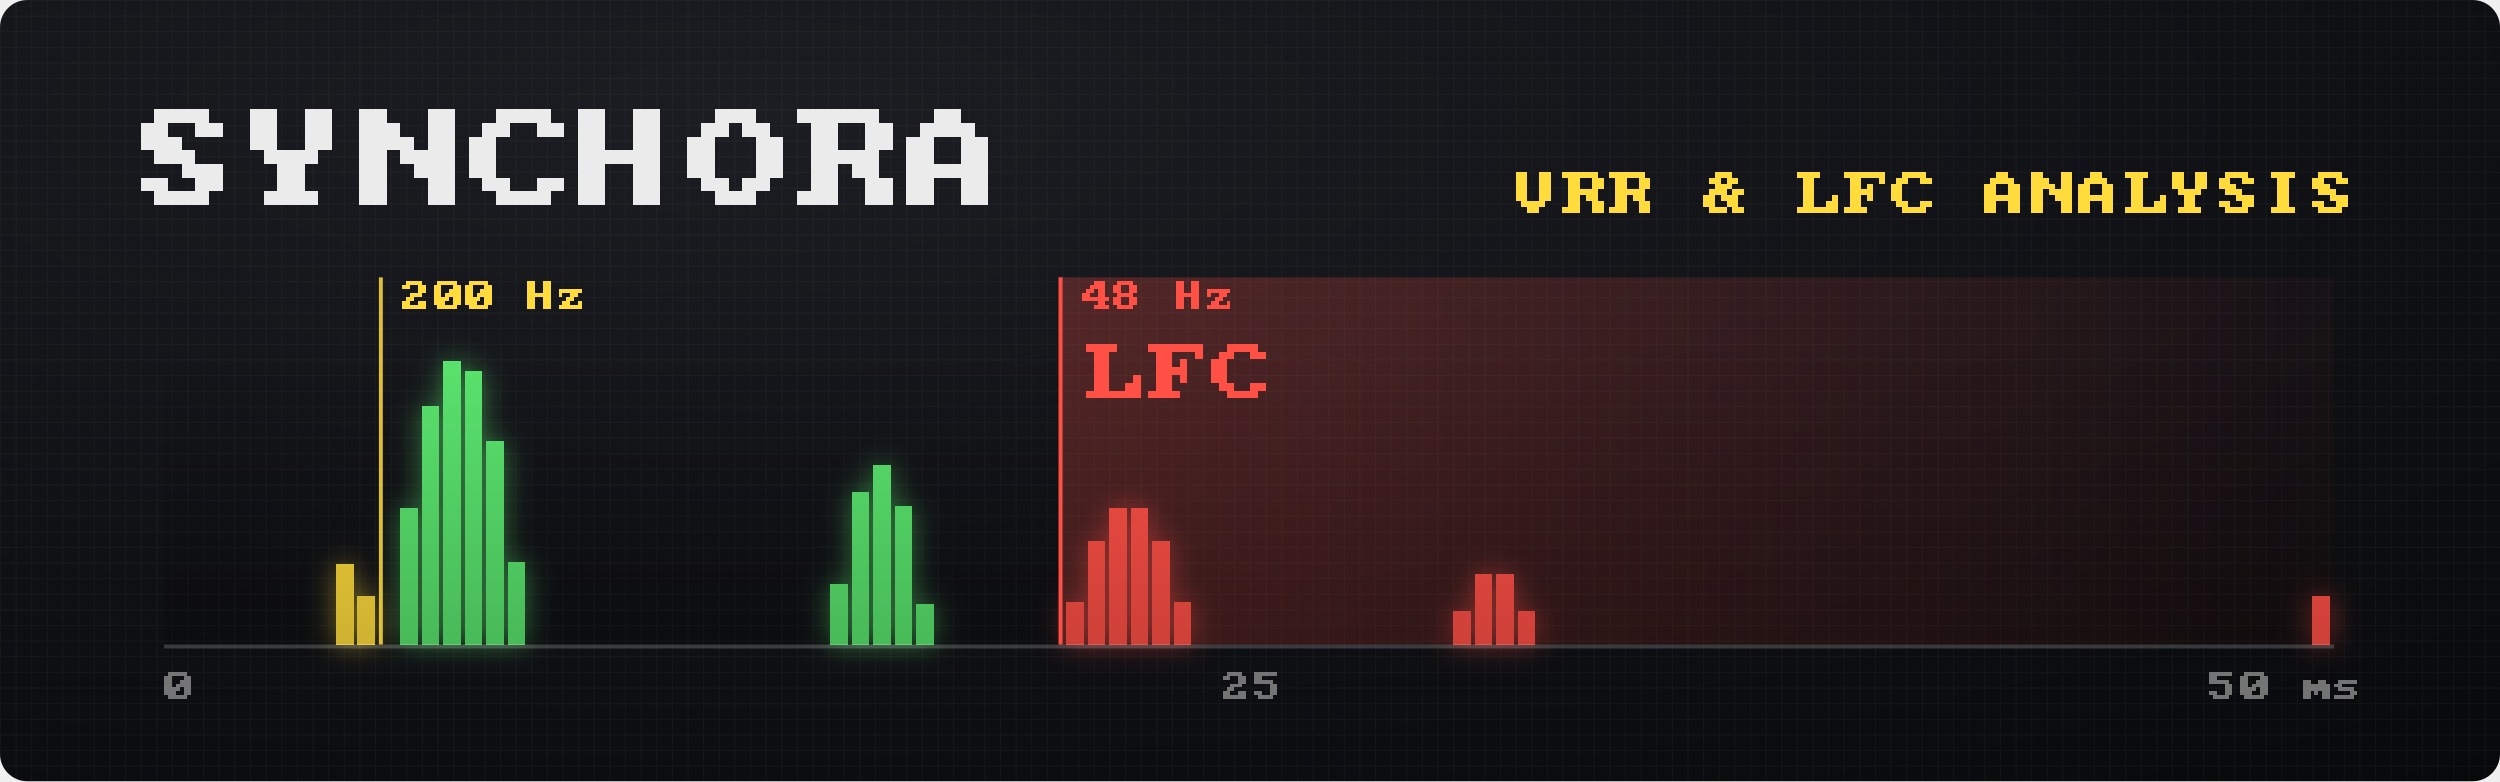
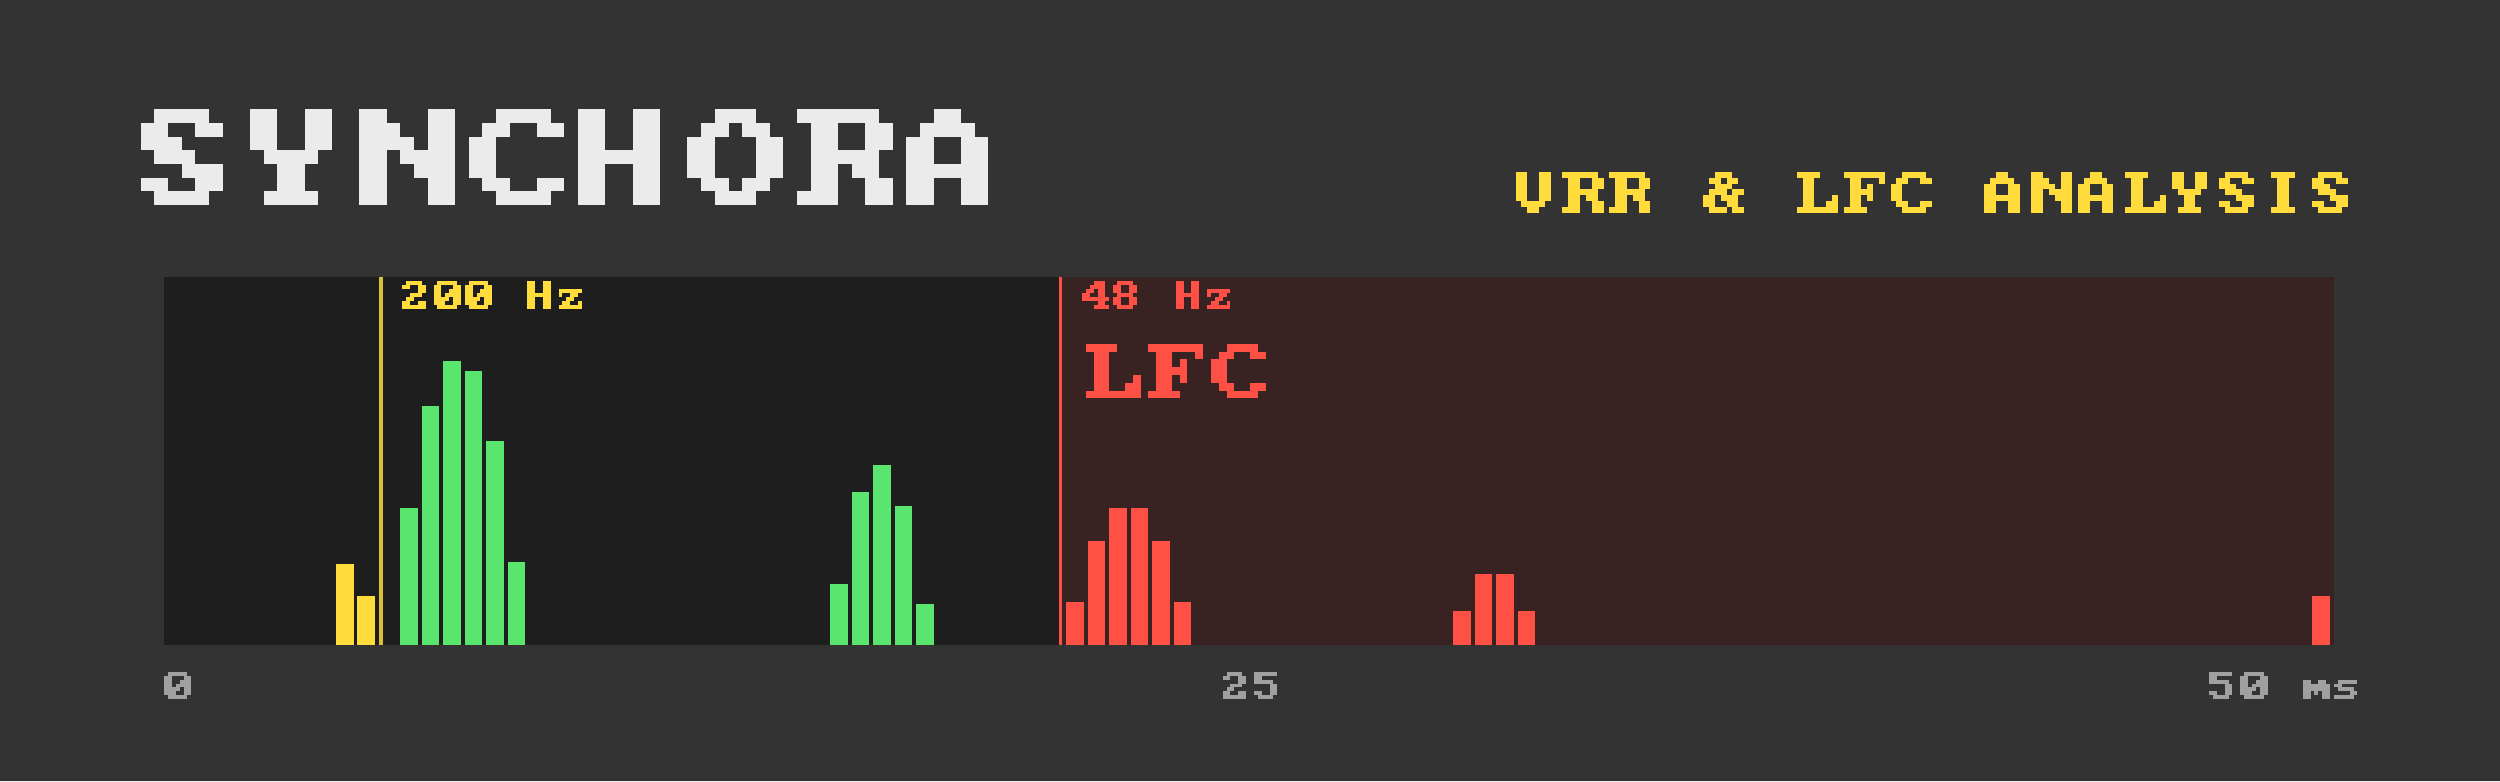
- <svg xmlns="http://www.w3.org/2000/svg" width="1280" height="400" viewBox="0 0 1280 400">
-   <defs>
-     <radialGradient id="bg" cx="0.3" cy="0.15" r="1.1">
-       <stop offset="0" stop-color="#1b1d22" />
-       <stop offset="0.55" stop-color="#101115" />
-       <stop offset="1" stop-color="#08090b" />
-     </radialGradient>
-     <pattern id="grid" width="8" height="8" patternUnits="userSpaceOnUse">
-       <path d="M8 0H0V8" fill="none" stroke="#ffffff" stroke-opacity="0.035" stroke-width="1" />
-     </pattern>
-     <linearGradient id="lfc" x1="0" y1="0" x2="1" y2="0">
-       <stop offset="0" stop-color="#ff5046" stop-opacity="0.26" />
-       <stop offset="1" stop-color="#ff5046" stop-opacity="0.03" />
-     </linearGradient>
-     <linearGradient id="fade" x1="0" y1="0" x2="0" y2="1">
-       <stop offset="0" stop-color="#000" stop-opacity="0" />
-       <stop offset="1" stop-color="#000" stop-opacity="0.55" />
-     </linearGradient>
-     <filter id="glow" x="-20%" y="-40%" width="140%" height="180%">
-       <feGaussianBlur stdDeviation="7" />
-     </filter>
-     <clipPath id="card">
-       <rect width="1280" height="400" rx="14" />
-     </clipPath>
-   </defs>
-   <g clip-path="url(#card)">
-     <rect width="1280" height="400" fill="url(#bg)" />
-     <rect width="1280" height="400" fill="url(#grid)" />
-     <path fill="#ebebeb" shape-rendering="crispEdges" d="M79 56h28v7h-28zM72 63h14v7h-14zM100 63h14v7h-14zM72 70h21v7h-21zM79 77h21v7h-21zM93 84h21v7h-21zM72 91h14v7h-14zM100 91h14v7h-14zM79 98h28v7h-28zM128 56h14v7h-14zM156 56h14v7h-14zM128 63h14v7h-14zM156 63h14v7h-14zM128 70h14v7h-14zM156 70h14v7h-14zM135 77h28v7h-28zM142 84h14v7h-14zM142 91h14v7h-14zM135 98h28v7h-28zM184 56h14v7h-14zM219 56h14v7h-14zM184 63h21v7h-21zM219 63h14v7h-14zM184 70h28v7h-28zM219 70h14v7h-14zM184 77h14v7h-14zM205 77h28v7h-28zM184 84h14v7h-14zM212 84h21v7h-21zM184 91h14v7h-14zM219 91h14v7h-14zM184 98h14v7h-14zM219 98h14v7h-14zM254 56h28v7h-28zM247 63h14v7h-14zM275 63h14v7h-14zM240 70h14v7h-14zM240 77h14v7h-14zM240 84h14v7h-14zM247 91h14v7h-14zM275 91h14v7h-14zM254 98h28v7h-28zM296 56h14v7h-14zM324 56h14v7h-14zM296 63h14v7h-14zM324 63h14v7h-14zM296 70h14v7h-14zM324 70h14v7h-14zM296 77h42v7h-42zM296 84h14v7h-14zM324 84h14v7h-14zM296 91h14v7h-14zM324 91h14v7h-14zM296 98h14v7h-14zM324 98h14v7h-14zM366 56h21v7h-21zM359 63h14v7h-14zM380 63h14v7h-14zM352 70h14v7h-14zM387 70h14v7h-14zM352 77h14v7h-14zM387 77h14v7h-14zM352 84h14v7h-14zM387 84h14v7h-14zM359 91h14v7h-14zM380 91h14v7h-14zM366 98h21v7h-21zM408 56h42v7h-42zM415 63h14v7h-14zM443 63h14v7h-14zM415 70h14v7h-14zM443 70h14v7h-14zM415 77h35v7h-35zM415 84h14v7h-14zM436 84h14v7h-14zM415 91h14v7h-14zM443 91h14v7h-14zM408 98h21v7h-21zM443 98h14v7h-14zM478 56h14v7h-14zM471 63h28v7h-28zM464 70h14v7h-14zM492 70h14v7h-14zM464 77h14v7h-14zM492 77h14v7h-14zM464 84h42v7h-42zM464 91h14v7h-14zM492 91h14v7h-14zM464 98h14v7h-14zM492 98h14v7h-14z" />
-     <path fill="#ffdc3c" shape-rendering="crispEdges" d="M776 88h6v3h-6zM788 88h6v3h-6zM776 91h6v3h-6zM788 91h6v3h-6zM776 94h6v3h-6zM788 94h6v3h-6zM776 97h6v3h-6zM788 97h6v3h-6zM776 100h6v3h-6zM788 100h6v3h-6zM779 103h12v3h-12zM782 106h6v3h-6zM800 88h18v3h-18zM803 91h6v3h-6zM815 91h6v3h-6zM803 94h6v3h-6zM815 94h6v3h-6zM803 97h15v3h-15zM803 100h6v3h-6zM812 100h6v3h-6zM803 103h6v3h-6zM815 103h6v3h-6zM800 106h9v3h-9zM815 106h6v3h-6zM824 88h18v3h-18zM827 91h6v3h-6zM839 91h6v3h-6zM827 94h6v3h-6zM839 94h6v3h-6zM827 97h15v3h-15zM827 100h6v3h-6zM836 100h6v3h-6zM827 103h6v3h-6zM839 103h6v3h-6zM824 106h9v3h-9zM839 106h6v3h-6zM878 88h9v3h-9zM875 91h6v3h-6zM884 91h6v3h-6zM878 94h9v3h-9zM875 97h9v3h-9zM887 97h6v3h-6zM872 100h6v3h-6zM881 100h9v3h-9zM872 103h6v3h-6zM884 103h6v3h-6zM875 106h9v3h-9zM887 106h6v3h-6zM920 88h12v3h-12zM923 91h6v3h-6zM923 94h6v3h-6zM923 97h6v3h-6zM923 100h6v3h-6zM938 100h3v3h-3zM923 103h6v3h-6zM935 103h6v3h-6zM920 106h21v3h-21zM944 88h21v3h-21zM947 91h6v3h-6zM962 91h3v3h-3zM947 94h6v3h-6zM956 94h3v3h-3zM947 97h12v3h-12zM947 100h6v3h-6zM956 100h3v3h-3zM947 103h6v3h-6zM944 106h12v3h-12zM974 88h12v3h-12zM971 91h6v3h-6zM983 91h6v3h-6zM968 94h6v3h-6zM968 97h6v3h-6zM968 100h6v3h-6zM971 103h6v3h-6zM983 103h6v3h-6zM974 106h12v3h-12zM1022 88h6v3h-6zM1019 91h12v3h-12zM1016 94h6v3h-6zM1028 94h6v3h-6zM1016 97h6v3h-6zM1028 97h6v3h-6zM1016 100h18v3h-18zM1016 103h6v3h-6zM1028 103h6v3h-6zM1016 106h6v3h-6zM1028 106h6v3h-6zM1040 88h6v3h-6zM1055 88h6v3h-6zM1040 91h9v3h-9zM1055 91h6v3h-6zM1040 94h12v3h-12zM1055 94h6v3h-6zM1040 97h6v3h-6zM1049 97h12v3h-12zM1040 100h6v3h-6zM1052 100h9v3h-9zM1040 103h6v3h-6zM1055 103h6v3h-6zM1040 106h6v3h-6zM1055 106h6v3h-6zM1070 88h6v3h-6zM1067 91h12v3h-12zM1064 94h6v3h-6zM1076 94h6v3h-6zM1064 97h6v3h-6zM1076 97h6v3h-6zM1064 100h18v3h-18zM1064 103h6v3h-6zM1076 103h6v3h-6zM1064 106h6v3h-6zM1076 106h6v3h-6zM1088 88h12v3h-12zM1091 91h6v3h-6zM1091 94h6v3h-6zM1091 97h6v3h-6zM1091 100h6v3h-6zM1106 100h3v3h-3zM1091 103h6v3h-6zM1103 103h6v3h-6zM1088 106h21v3h-21zM1112 88h6v3h-6zM1124 88h6v3h-6zM1112 91h6v3h-6zM1124 91h6v3h-6zM1112 94h6v3h-6zM1124 94h6v3h-6zM1115 97h12v3h-12zM1118 100h6v3h-6zM1118 103h6v3h-6zM1115 106h12v3h-12zM1139 88h12v3h-12zM1136 91h6v3h-6zM1148 91h6v3h-6zM1136 94h9v3h-9zM1139 97h9v3h-9zM1145 100h9v3h-9zM1136 103h6v3h-6zM1148 103h6v3h-6zM1139 106h12v3h-12zM1163 88h12v3h-12zM1166 91h6v3h-6zM1166 94h6v3h-6zM1166 97h6v3h-6zM1166 100h6v3h-6zM1166 103h6v3h-6zM1163 106h12v3h-12zM1187 88h12v3h-12zM1184 91h6v3h-6zM1196 91h6v3h-6zM1184 94h9v3h-9zM1187 97h9v3h-9zM1193 100h9v3h-9zM1184 103h6v3h-6zM1196 103h6v3h-6zM1187 106h12v3h-12z" />
-     <rect x="542" y="142" width="653" height="188" fill="url(#lfc)" />
-     <g filter="url(#glow)" opacity="0.55">
-       <rect x="172" y="289" width="9" height="41" fill="#ffdc3c" />
-       <rect x="183" y="305" width="9" height="25" fill="#ffdc3c" />
-       <rect x="205" y="260" width="9" height="70" fill="#5ae66e" />
-       <rect x="216" y="208" width="9" height="122" fill="#5ae66e" />
-       <rect x="227" y="185" width="9" height="145" fill="#5ae66e" />
-       <rect x="238" y="190" width="9" height="140" fill="#5ae66e" />
-       <rect x="249" y="226" width="9" height="104" fill="#5ae66e" />
-       <rect x="260" y="288" width="9" height="42" fill="#5ae66e" />
-       <rect x="425" y="299" width="9" height="31" fill="#5ae66e" />
-       <rect x="436" y="252" width="9" height="78" fill="#5ae66e" />
-       <rect x="447" y="238" width="9" height="92" fill="#5ae66e" />
-       <rect x="458" y="259" width="9" height="71" fill="#5ae66e" />
-       <rect x="469" y="309" width="9" height="21" fill="#5ae66e" />
-       <rect x="546" y="308" width="9" height="22" fill="#ff5046" />
-       <rect x="557" y="277" width="9" height="53" fill="#ff5046" />
-       <rect x="568" y="260" width="9" height="70" fill="#ff5046" />
-       <rect x="579" y="260" width="9" height="70" fill="#ff5046" />
-       <rect x="590" y="277" width="9" height="53" fill="#ff5046" />
-       <rect x="601" y="308" width="9" height="22" fill="#ff5046" />
-       <rect x="744" y="313" width="9" height="17" fill="#ff5046" />
-       <rect x="755" y="294" width="9" height="36" fill="#ff5046" />
-       <rect x="766" y="294" width="9" height="36" fill="#ff5046" />
-       <rect x="777" y="313" width="9" height="17" fill="#ff5046" />
-       <rect x="1184" y="305" width="9" height="25" fill="#ff5046" />
-     </g>
-     <g shape-rendering="crispEdges">
-       <rect x="172" y="289" width="9" height="41" fill="#ffdc3c" />
-       <rect x="183" y="305" width="9" height="25" fill="#ffdc3c" />
-       <rect x="205" y="260" width="9" height="70" fill="#5ae66e" />
-       <rect x="216" y="208" width="9" height="122" fill="#5ae66e" />
-       <rect x="227" y="185" width="9" height="145" fill="#5ae66e" />
-       <rect x="238" y="190" width="9" height="140" fill="#5ae66e" />
-       <rect x="249" y="226" width="9" height="104" fill="#5ae66e" />
-       <rect x="260" y="288" width="9" height="42" fill="#5ae66e" />
-       <rect x="425" y="299" width="9" height="31" fill="#5ae66e" />
-       <rect x="436" y="252" width="9" height="78" fill="#5ae66e" />
-       <rect x="447" y="238" width="9" height="92" fill="#5ae66e" />
-       <rect x="458" y="259" width="9" height="71" fill="#5ae66e" />
-       <rect x="469" y="309" width="9" height="21" fill="#5ae66e" />
-       <rect x="546" y="308" width="9" height="22" fill="#ff5046" />
-       <rect x="557" y="277" width="9" height="53" fill="#ff5046" />
-       <rect x="568" y="260" width="9" height="70" fill="#ff5046" />
-       <rect x="579" y="260" width="9" height="70" fill="#ff5046" />
-       <rect x="590" y="277" width="9" height="53" fill="#ff5046" />
-       <rect x="601" y="308" width="9" height="22" fill="#ff5046" />
-       <rect x="744" y="313" width="9" height="17" fill="#ff5046" />
-       <rect x="755" y="294" width="9" height="36" fill="#ff5046" />
-       <rect x="766" y="294" width="9" height="36" fill="#ff5046" />
-       <rect x="777" y="313" width="9" height="17" fill="#ff5046" />
-       <rect x="1184" y="305" width="9" height="25" fill="#ff5046" />
-     </g>
-     <rect x="84" y="172" width="1111" height="158" fill="url(#fade)" opacity="0.35" />
-     <rect x="84" y="330" width="1111" height="2" fill="#ffffff" fill-opacity="0.18" />
-     <rect x="194" y="142" width="2" height="188" fill="#ffdc3c" fill-opacity="0.85" />
-     <rect x="542" y="142" width="2" height="188" fill="#ff5046" />
-     <path fill="#ffdc3c" shape-rendering="crispEdges" d="M208 144h8v2h-8zM206 146h4v2h-4zM214 146h4v2h-4zM214 148h4v2h-4zM210 150h6v2h-6zM208 152h4v2h-4zM206 154h4v2h-4zM214 154h4v2h-4zM206 156h12v2h-12zM224 144h10v2h-10zM222 146h4v2h-4zM232 146h4v2h-4zM222 148h4v2h-4zM230 148h6v2h-6zM222 150h4v2h-4zM228 150h8v2h-8zM222 152h8v2h-8zM232 152h4v2h-4zM222 154h6v2h-6zM232 154h4v2h-4zM224 156h10v2h-10zM240 144h10v2h-10zM238 146h4v2h-4zM248 146h4v2h-4zM238 148h4v2h-4zM246 148h6v2h-6zM238 150h4v2h-4zM244 150h8v2h-8zM238 152h8v2h-8zM248 152h4v2h-4zM238 154h6v2h-6zM248 154h4v2h-4zM240 156h10v2h-10zM270 144h4v2h-4zM278 144h4v2h-4zM270 146h4v2h-4zM278 146h4v2h-4zM270 148h4v2h-4zM278 148h4v2h-4zM270 150h12v2h-12zM270 152h4v2h-4zM278 152h4v2h-4zM270 154h4v2h-4zM278 154h4v2h-4zM270 156h4v2h-4zM278 156h4v2h-4zM286 148h12v2h-12zM286 150h2v2h-2zM292 150h4v2h-4zM290 152h4v2h-4zM288 154h4v2h-4zM296 154h2v2h-2zM286 156h12v2h-12z" />
-     <path fill="#ff5046" shape-rendering="crispEdges" d="M560 144h6v2h-6zM558 146h8v2h-8zM556 148h4v2h-4zM562 148h4v2h-4zM554 150h4v2h-4zM562 150h4v2h-4zM554 152h14v2h-14zM562 154h4v2h-4zM560 156h8v2h-8zM572 144h8v2h-8zM570 146h4v2h-4zM578 146h4v2h-4zM570 148h4v2h-4zM578 148h4v2h-4zM572 150h8v2h-8zM570 152h4v2h-4zM578 152h4v2h-4zM570 154h4v2h-4zM578 154h4v2h-4zM572 156h8v2h-8zM602 144h4v2h-4zM610 144h4v2h-4zM602 146h4v2h-4zM610 146h4v2h-4zM602 148h4v2h-4zM610 148h4v2h-4zM602 150h12v2h-12zM602 152h4v2h-4zM610 152h4v2h-4zM602 154h4v2h-4zM610 154h4v2h-4zM602 156h4v2h-4zM610 156h4v2h-4zM618 148h12v2h-12zM618 150h2v2h-2zM624 150h4v2h-4zM622 152h4v2h-4zM620 154h4v2h-4zM628 154h2v2h-2zM618 156h12v2h-12z" />
-     <path fill="#ff5046" shape-rendering="crispEdges" d="M556 176h16v4h-16zM560 180h8v4h-8zM560 184h8v4h-8zM560 188h8v4h-8zM560 192h8v4h-8zM580 192h4v4h-4zM560 196h8v4h-8zM576 196h8v4h-8zM556 200h28v4h-28zM588 176h28v4h-28zM592 180h8v4h-8zM612 180h4v4h-4zM592 184h8v4h-8zM604 184h4v4h-4zM592 188h16v4h-16zM592 192h8v4h-8zM604 192h4v4h-4zM592 196h8v4h-8zM588 200h16v4h-16zM628 176h16v4h-16zM624 180h8v4h-8zM640 180h8v4h-8zM620 184h8v4h-8zM620 188h8v4h-8zM620 192h8v4h-8zM624 196h8v4h-8zM640 196h8v4h-8zM628 200h16v4h-16z" />
-     <path fill="#a0a0a0" fill-opacity="0.7" shape-rendering="crispEdges" d="M86 344h10v2h-10zM84 346h4v2h-4zM94 346h4v2h-4zM84 348h4v2h-4zM92 348h6v2h-6zM84 350h4v2h-4zM90 350h8v2h-8zM84 352h8v2h-8zM94 352h4v2h-4zM84 354h6v2h-6zM94 354h4v2h-4zM86 356h10v2h-10z" />
-     <path fill="#a0a0a0" fill-opacity="0.7" shape-rendering="crispEdges" d="M628 344h8v2h-8zM626 346h4v2h-4zM634 346h4v2h-4zM634 348h4v2h-4zM630 350h6v2h-6zM628 352h4v2h-4zM626 354h4v2h-4zM634 354h4v2h-4zM626 356h12v2h-12zM642 344h12v2h-12zM642 346h4v2h-4zM642 348h10v2h-10zM650 350h4v2h-4zM650 352h4v2h-4zM642 354h4v2h-4zM650 354h4v2h-4zM644 356h8v2h-8z" />
-     <path fill="#a0a0a0" fill-opacity="0.7" shape-rendering="crispEdges" d="M1131 344h12v2h-12zM1131 346h4v2h-4zM1131 348h10v2h-10zM1139 350h4v2h-4zM1139 352h4v2h-4zM1131 354h4v2h-4zM1139 354h4v2h-4zM1133 356h8v2h-8zM1149 344h10v2h-10zM1147 346h4v2h-4zM1157 346h4v2h-4zM1147 348h4v2h-4zM1155 348h6v2h-6zM1147 350h4v2h-4zM1153 350h8v2h-8zM1147 352h8v2h-8zM1157 352h4v2h-4zM1147 354h6v2h-6zM1157 354h4v2h-4zM1149 356h10v2h-10zM1179 348h4v2h-4zM1187 348h4v2h-4zM1179 350h14v2h-14zM1179 352h14v2h-14zM1179 354h4v2h-4zM1185 354h2v2h-2zM1189 354h4v2h-4zM1179 356h4v2h-4zM1189 356h4v2h-4zM1197 348h10v2h-10zM1195 350h4v2h-4zM1197 352h8v2h-8zM1203 354h4v2h-4zM1195 356h10v2h-10z" />
-   </g>
+ <svg xmlns="http://www.w3.org/2000/svg" width="1280" height="400" viewBox="0 0 1280 400" shape-rendering="crispEdges">
+   <rect width="1280" height="400" fill="#333333" />
+   <path fill="#ebebeb" d="M79 56h28v7h-28zM72 63h14v7h-14zM100 63h14v7h-14zM72 70h21v7h-21zM79 77h21v7h-21zM93 84h21v7h-21zM72 91h14v7h-14zM100 91h14v7h-14zM79 98h28v7h-28zM128 56h14v7h-14zM156 56h14v7h-14zM128 63h14v7h-14zM156 63h14v7h-14zM128 70h14v7h-14zM156 70h14v7h-14zM135 77h28v7h-28zM142 84h14v7h-14zM142 91h14v7h-14zM135 98h28v7h-28zM184 56h14v7h-14zM219 56h14v7h-14zM184 63h21v7h-21zM219 63h14v7h-14zM184 70h28v7h-28zM219 70h14v7h-14zM184 77h14v7h-14zM205 77h28v7h-28zM184 84h14v7h-14zM212 84h21v7h-21zM184 91h14v7h-14zM219 91h14v7h-14zM184 98h14v7h-14zM219 98h14v7h-14zM254 56h28v7h-28zM247 63h14v7h-14zM275 63h14v7h-14zM240 70h14v7h-14zM240 77h14v7h-14zM240 84h14v7h-14zM247 91h14v7h-14zM275 91h14v7h-14zM254 98h28v7h-28zM296 56h14v7h-14zM324 56h14v7h-14zM296 63h14v7h-14zM324 63h14v7h-14zM296 70h14v7h-14zM324 70h14v7h-14zM296 77h42v7h-42zM296 84h14v7h-14zM324 84h14v7h-14zM296 91h14v7h-14zM324 91h14v7h-14zM296 98h14v7h-14zM324 98h14v7h-14zM366 56h21v7h-21zM359 63h14v7h-14zM380 63h14v7h-14zM352 70h14v7h-14zM387 70h14v7h-14zM352 77h14v7h-14zM387 77h14v7h-14zM352 84h14v7h-14zM387 84h14v7h-14zM359 91h14v7h-14zM380 91h14v7h-14zM366 98h21v7h-21zM408 56h42v7h-42zM415 63h14v7h-14zM443 63h14v7h-14zM415 70h14v7h-14zM443 70h14v7h-14zM415 77h35v7h-35zM415 84h14v7h-14zM436 84h14v7h-14zM415 91h14v7h-14zM443 91h14v7h-14zM408 98h21v7h-21zM443 98h14v7h-14zM478 56h14v7h-14zM471 63h28v7h-28zM464 70h14v7h-14zM492 70h14v7h-14zM464 77h14v7h-14zM492 77h14v7h-14zM464 84h42v7h-42zM464 91h14v7h-14zM492 91h14v7h-14zM464 98h14v7h-14zM492 98h14v7h-14z" />
+   <path fill="#ffdc3c" d="M776 88h6v3h-6zM788 88h6v3h-6zM776 91h6v3h-6zM788 91h6v3h-6zM776 94h6v3h-6zM788 94h6v3h-6zM776 97h6v3h-6zM788 97h6v3h-6zM776 100h6v3h-6zM788 100h6v3h-6zM779 103h12v3h-12zM782 106h6v3h-6zM800 88h18v3h-18zM803 91h6v3h-6zM815 91h6v3h-6zM803 94h6v3h-6zM815 94h6v3h-6zM803 97h15v3h-15zM803 100h6v3h-6zM812 100h6v3h-6zM803 103h6v3h-6zM815 103h6v3h-6zM800 106h9v3h-9zM815 106h6v3h-6zM824 88h18v3h-18zM827 91h6v3h-6zM839 91h6v3h-6zM827 94h6v3h-6zM839 94h6v3h-6zM827 97h15v3h-15zM827 100h6v3h-6zM836 100h6v3h-6zM827 103h6v3h-6zM839 103h6v3h-6zM824 106h9v3h-9zM839 106h6v3h-6zM878 88h9v3h-9zM875 91h6v3h-6zM884 91h6v3h-6zM878 94h9v3h-9zM875 97h9v3h-9zM887 97h6v3h-6zM872 100h6v3h-6zM881 100h9v3h-9zM872 103h6v3h-6zM884 103h6v3h-6zM875 106h9v3h-9zM887 106h6v3h-6zM920 88h12v3h-12zM923 91h6v3h-6zM923 94h6v3h-6zM923 97h6v3h-6zM923 100h6v3h-6zM938 100h3v3h-3zM923 103h6v3h-6zM935 103h6v3h-6zM920 106h21v3h-21zM944 88h21v3h-21zM947 91h6v3h-6zM962 91h3v3h-3zM947 94h6v3h-6zM956 94h3v3h-3zM947 97h12v3h-12zM947 100h6v3h-6zM956 100h3v3h-3zM947 103h6v3h-6zM944 106h12v3h-12zM974 88h12v3h-12zM971 91h6v3h-6zM983 91h6v3h-6zM968 94h6v3h-6zM968 97h6v3h-6zM968 100h6v3h-6zM971 103h6v3h-6zM983 103h6v3h-6zM974 106h12v3h-12zM1022 88h6v3h-6zM1019 91h12v3h-12zM1016 94h6v3h-6zM1028 94h6v3h-6zM1016 97h6v3h-6zM1028 97h6v3h-6zM1016 100h18v3h-18zM1016 103h6v3h-6zM1028 103h6v3h-6zM1016 106h6v3h-6zM1028 106h6v3h-6zM1040 88h6v3h-6zM1055 88h6v3h-6zM1040 91h9v3h-9zM1055 91h6v3h-6zM1040 94h12v3h-12zM1055 94h6v3h-6zM1040 97h6v3h-6zM1049 97h12v3h-12zM1040 100h6v3h-6zM1052 100h9v3h-9zM1040 103h6v3h-6zM1055 103h6v3h-6zM1040 106h6v3h-6zM1055 106h6v3h-6zM1070 88h6v3h-6zM1067 91h12v3h-12zM1064 94h6v3h-6zM1076 94h6v3h-6zM1064 97h6v3h-6zM1076 97h6v3h-6zM1064 100h18v3h-18zM1064 103h6v3h-6zM1076 103h6v3h-6zM1064 106h6v3h-6zM1076 106h6v3h-6zM1088 88h12v3h-12zM1091 91h6v3h-6zM1091 94h6v3h-6zM1091 97h6v3h-6zM1091 100h6v3h-6zM1106 100h3v3h-3zM1091 103h6v3h-6zM1103 103h6v3h-6zM1088 106h21v3h-21zM1112 88h6v3h-6zM1124 88h6v3h-6zM1112 91h6v3h-6zM1124 91h6v3h-6zM1112 94h6v3h-6zM1124 94h6v3h-6zM1115 97h12v3h-12zM1118 100h6v3h-6zM1118 103h6v3h-6zM1115 106h12v3h-12zM1139 88h12v3h-12zM1136 91h6v3h-6zM1148 91h6v3h-6zM1136 94h9v3h-9zM1139 97h9v3h-9zM1145 100h9v3h-9zM1136 103h6v3h-6zM1148 103h6v3h-6zM1139 106h12v3h-12zM1163 88h12v3h-12zM1166 91h6v3h-6zM1166 94h6v3h-6zM1166 97h6v3h-6zM1166 100h6v3h-6zM1166 103h6v3h-6zM1163 106h12v3h-12zM1187 88h12v3h-12zM1184 91h6v3h-6zM1196 91h6v3h-6zM1184 94h9v3h-9zM1187 97h9v3h-9zM1193 100h9v3h-9zM1184 103h6v3h-6zM1196 103h6v3h-6zM1187 106h12v3h-12z" />
+   <rect x="84" y="142" width="1111" height="188" fill="#1e1e1e" />
+   <rect x="542" y="142" width="653" height="188" fill="#ff5046" fill-opacity="0.12" />
+   <rect x="172" y="289" width="9" height="41" fill="#ffdc3c" />
+   <rect x="183" y="305" width="9" height="25" fill="#ffdc3c" />
+   <rect x="205" y="260" width="9" height="70" fill="#5ae66e" />
+   <rect x="216" y="208" width="9" height="122" fill="#5ae66e" />
+   <rect x="227" y="185" width="9" height="145" fill="#5ae66e" />
+   <rect x="238" y="190" width="9" height="140" fill="#5ae66e" />
+   <rect x="249" y="226" width="9" height="104" fill="#5ae66e" />
+   <rect x="260" y="288" width="9" height="42" fill="#5ae66e" />
+   <rect x="425" y="299" width="9" height="31" fill="#5ae66e" />
+   <rect x="436" y="252" width="9" height="78" fill="#5ae66e" />
+   <rect x="447" y="238" width="9" height="92" fill="#5ae66e" />
+   <rect x="458" y="259" width="9" height="71" fill="#5ae66e" />
+   <rect x="469" y="309" width="9" height="21" fill="#5ae66e" />
+   <rect x="546" y="308" width="9" height="22" fill="#ff5046" />
+   <rect x="557" y="277" width="9" height="53" fill="#ff5046" />
+   <rect x="568" y="260" width="9" height="70" fill="#ff5046" />
+   <rect x="579" y="260" width="9" height="70" fill="#ff5046" />
+   <rect x="590" y="277" width="9" height="53" fill="#ff5046" />
+   <rect x="601" y="308" width="9" height="22" fill="#ff5046" />
+   <rect x="744" y="313" width="9" height="17" fill="#ff5046" />
+   <rect x="755" y="294" width="9" height="36" fill="#ff5046" />
+   <rect x="766" y="294" width="9" height="36" fill="#ff5046" />
+   <rect x="777" y="313" width="9" height="17" fill="#ff5046" />
+   <rect x="1184" y="305" width="9" height="25" fill="#ff5046" />
+   <rect x="194" y="142" width="2" height="188" fill="#ffdc3c" fill-opacity="0.85" />
+   <rect x="542" y="142" width="2" height="188" fill="#ff5046" />
+   <path fill="#ffdc3c" d="M208 144h8v2h-8zM206 146h4v2h-4zM214 146h4v2h-4zM214 148h4v2h-4zM210 150h6v2h-6zM208 152h4v2h-4zM206 154h4v2h-4zM214 154h4v2h-4zM206 156h12v2h-12zM224 144h10v2h-10zM222 146h4v2h-4zM232 146h4v2h-4zM222 148h4v2h-4zM230 148h6v2h-6zM222 150h4v2h-4zM228 150h8v2h-8zM222 152h8v2h-8zM232 152h4v2h-4zM222 154h6v2h-6zM232 154h4v2h-4zM224 156h10v2h-10zM240 144h10v2h-10zM238 146h4v2h-4zM248 146h4v2h-4zM238 148h4v2h-4zM246 148h6v2h-6zM238 150h4v2h-4zM244 150h8v2h-8zM238 152h8v2h-8zM248 152h4v2h-4zM238 154h6v2h-6zM248 154h4v2h-4zM240 156h10v2h-10zM270 144h4v2h-4zM278 144h4v2h-4zM270 146h4v2h-4zM278 146h4v2h-4zM270 148h4v2h-4zM278 148h4v2h-4zM270 150h12v2h-12zM270 152h4v2h-4zM278 152h4v2h-4zM270 154h4v2h-4zM278 154h4v2h-4zM270 156h4v2h-4zM278 156h4v2h-4zM286 148h12v2h-12zM286 150h2v2h-2zM292 150h4v2h-4zM290 152h4v2h-4zM288 154h4v2h-4zM296 154h2v2h-2zM286 156h12v2h-12z" />
+   <path fill="#ff5046" d="M560 144h6v2h-6zM558 146h8v2h-8zM556 148h4v2h-4zM562 148h4v2h-4zM554 150h4v2h-4zM562 150h4v2h-4zM554 152h14v2h-14zM562 154h4v2h-4zM560 156h8v2h-8zM572 144h8v2h-8zM570 146h4v2h-4zM578 146h4v2h-4zM570 148h4v2h-4zM578 148h4v2h-4zM572 150h8v2h-8zM570 152h4v2h-4zM578 152h4v2h-4zM570 154h4v2h-4zM578 154h4v2h-4zM572 156h8v2h-8zM602 144h4v2h-4zM610 144h4v2h-4zM602 146h4v2h-4zM610 146h4v2h-4zM602 148h4v2h-4zM610 148h4v2h-4zM602 150h12v2h-12zM602 152h4v2h-4zM610 152h4v2h-4zM602 154h4v2h-4zM610 154h4v2h-4zM602 156h4v2h-4zM610 156h4v2h-4zM618 148h12v2h-12zM618 150h2v2h-2zM624 150h4v2h-4zM622 152h4v2h-4zM620 154h4v2h-4zM628 154h2v2h-2zM618 156h12v2h-12z" />
+   <path fill="#ff5046" d="M556 176h16v4h-16zM560 180h8v4h-8zM560 184h8v4h-8zM560 188h8v4h-8zM560 192h8v4h-8zM580 192h4v4h-4zM560 196h8v4h-8zM576 196h8v4h-8zM556 200h28v4h-28zM588 176h28v4h-28zM592 180h8v4h-8zM612 180h4v4h-4zM592 184h8v4h-8zM604 184h4v4h-4zM592 188h16v4h-16zM592 192h8v4h-8zM604 192h4v4h-4zM592 196h8v4h-8zM588 200h16v4h-16zM628 176h16v4h-16zM624 180h8v4h-8zM640 180h8v4h-8zM620 184h8v4h-8zM620 188h8v4h-8zM620 192h8v4h-8zM624 196h8v4h-8zM640 196h8v4h-8zM628 200h16v4h-16z" />
+   <path fill="#a0a0a0" d="M86 344h10v2h-10zM84 346h4v2h-4zM94 346h4v2h-4zM84 348h4v2h-4zM92 348h6v2h-6zM84 350h4v2h-4zM90 350h8v2h-8zM84 352h8v2h-8zM94 352h4v2h-4zM84 354h6v2h-6zM94 354h4v2h-4zM86 356h10v2h-10z" />
+   <path fill="#a0a0a0" d="M628 344h8v2h-8zM626 346h4v2h-4zM634 346h4v2h-4zM634 348h4v2h-4zM630 350h6v2h-6zM628 352h4v2h-4zM626 354h4v2h-4zM634 354h4v2h-4zM626 356h12v2h-12zM642 344h12v2h-12zM642 346h4v2h-4zM642 348h10v2h-10zM650 350h4v2h-4zM650 352h4v2h-4zM642 354h4v2h-4zM650 354h4v2h-4zM644 356h8v2h-8z" />
+   <path fill="#a0a0a0" d="M1131 344h12v2h-12zM1131 346h4v2h-4zM1131 348h10v2h-10zM1139 350h4v2h-4zM1139 352h4v2h-4zM1131 354h4v2h-4zM1139 354h4v2h-4zM1133 356h8v2h-8zM1149 344h10v2h-10zM1147 346h4v2h-4zM1157 346h4v2h-4zM1147 348h4v2h-4zM1155 348h6v2h-6zM1147 350h4v2h-4zM1153 350h8v2h-8zM1147 352h8v2h-8zM1157 352h4v2h-4zM1147 354h6v2h-6zM1157 354h4v2h-4zM1149 356h10v2h-10zM1179 348h4v2h-4zM1187 348h4v2h-4zM1179 350h14v2h-14zM1179 352h14v2h-14zM1179 354h4v2h-4zM1185 354h2v2h-2zM1189 354h4v2h-4zM1179 356h4v2h-4zM1189 356h4v2h-4zM1197 348h10v2h-10zM1195 350h4v2h-4zM1197 352h8v2h-8zM1203 354h4v2h-4zM1195 356h10v2h-10z" />
</svg>
